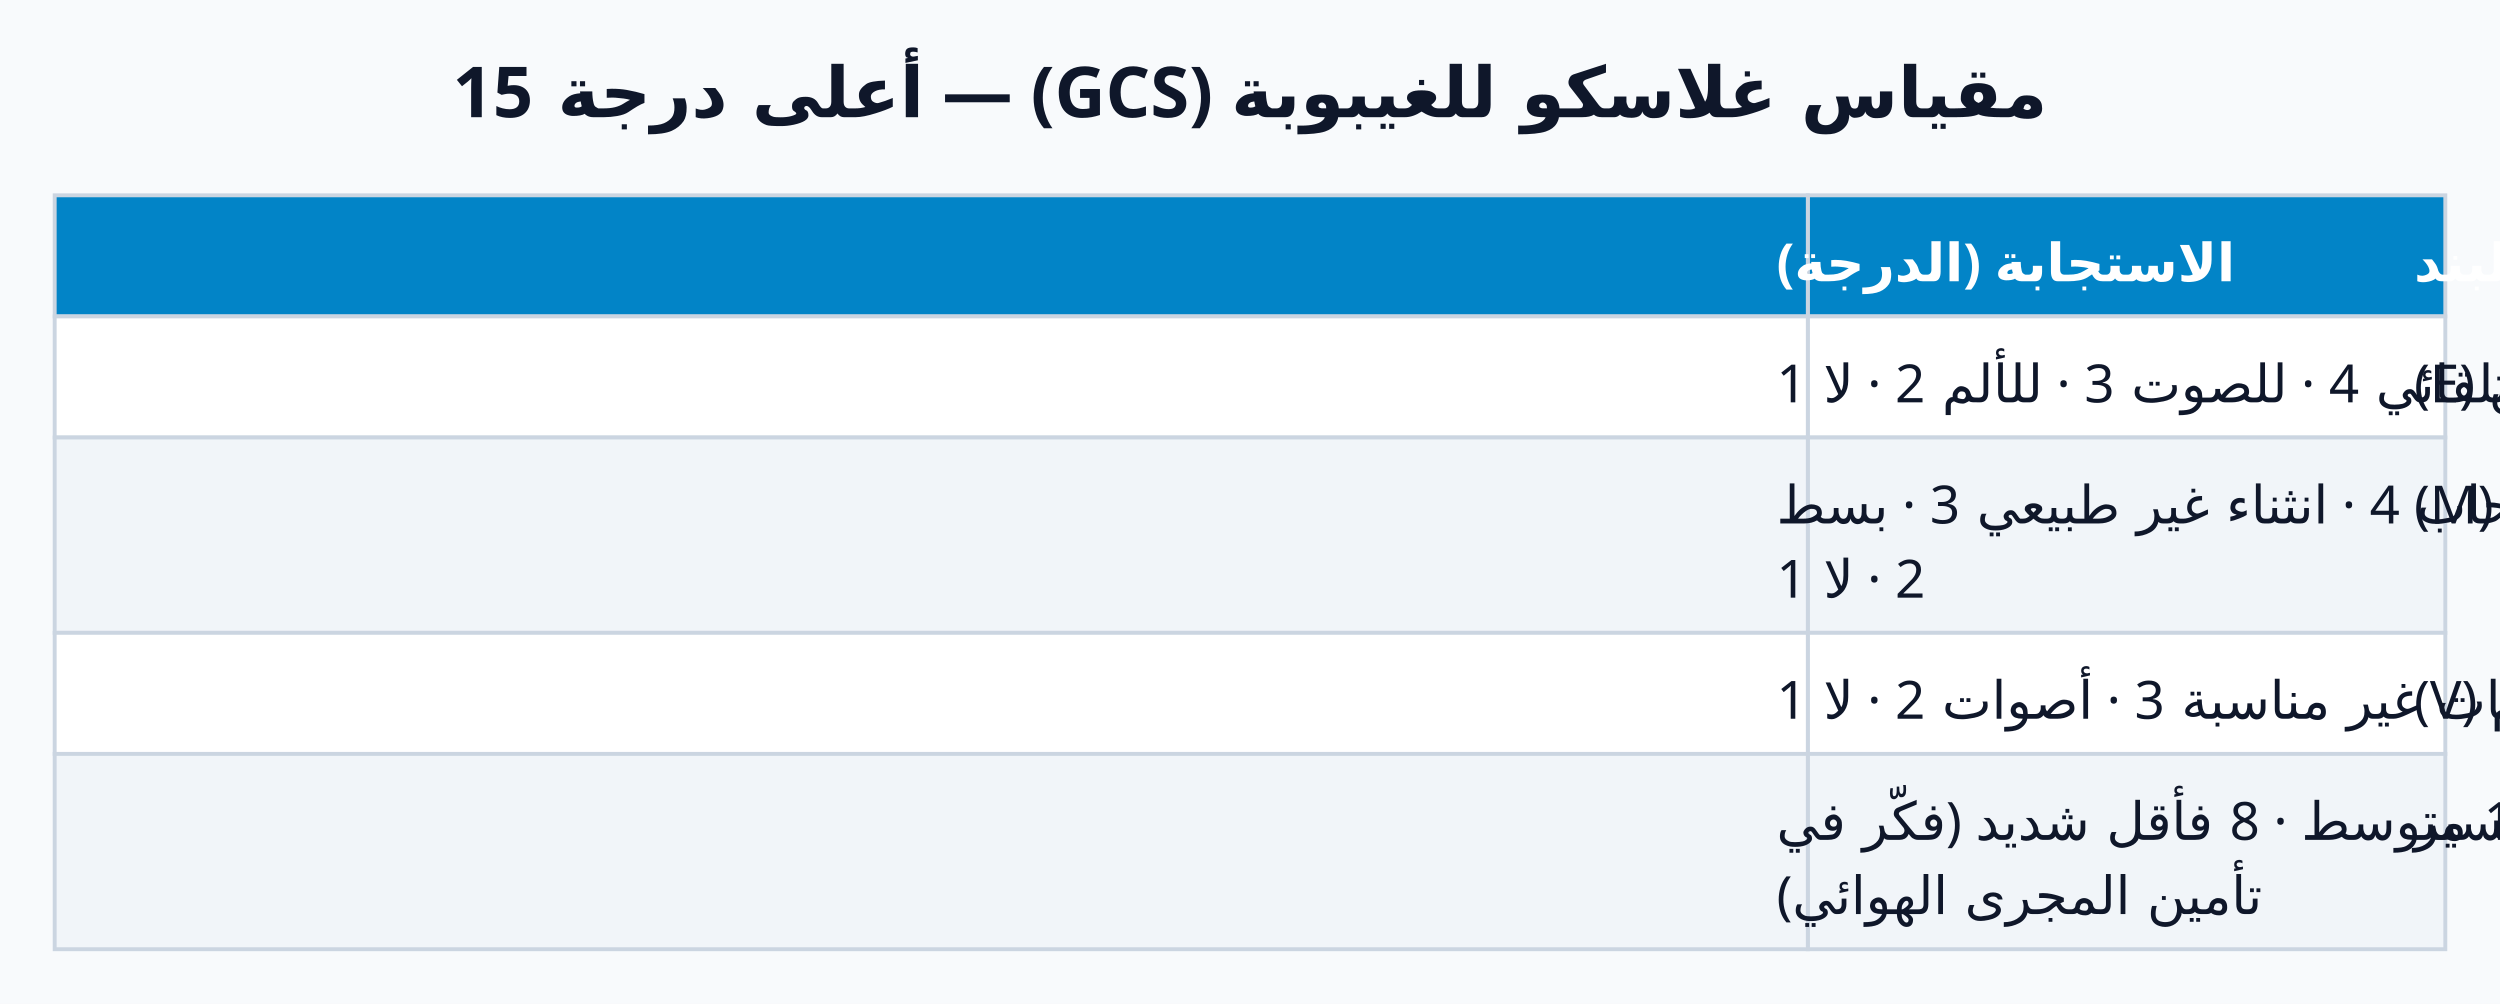
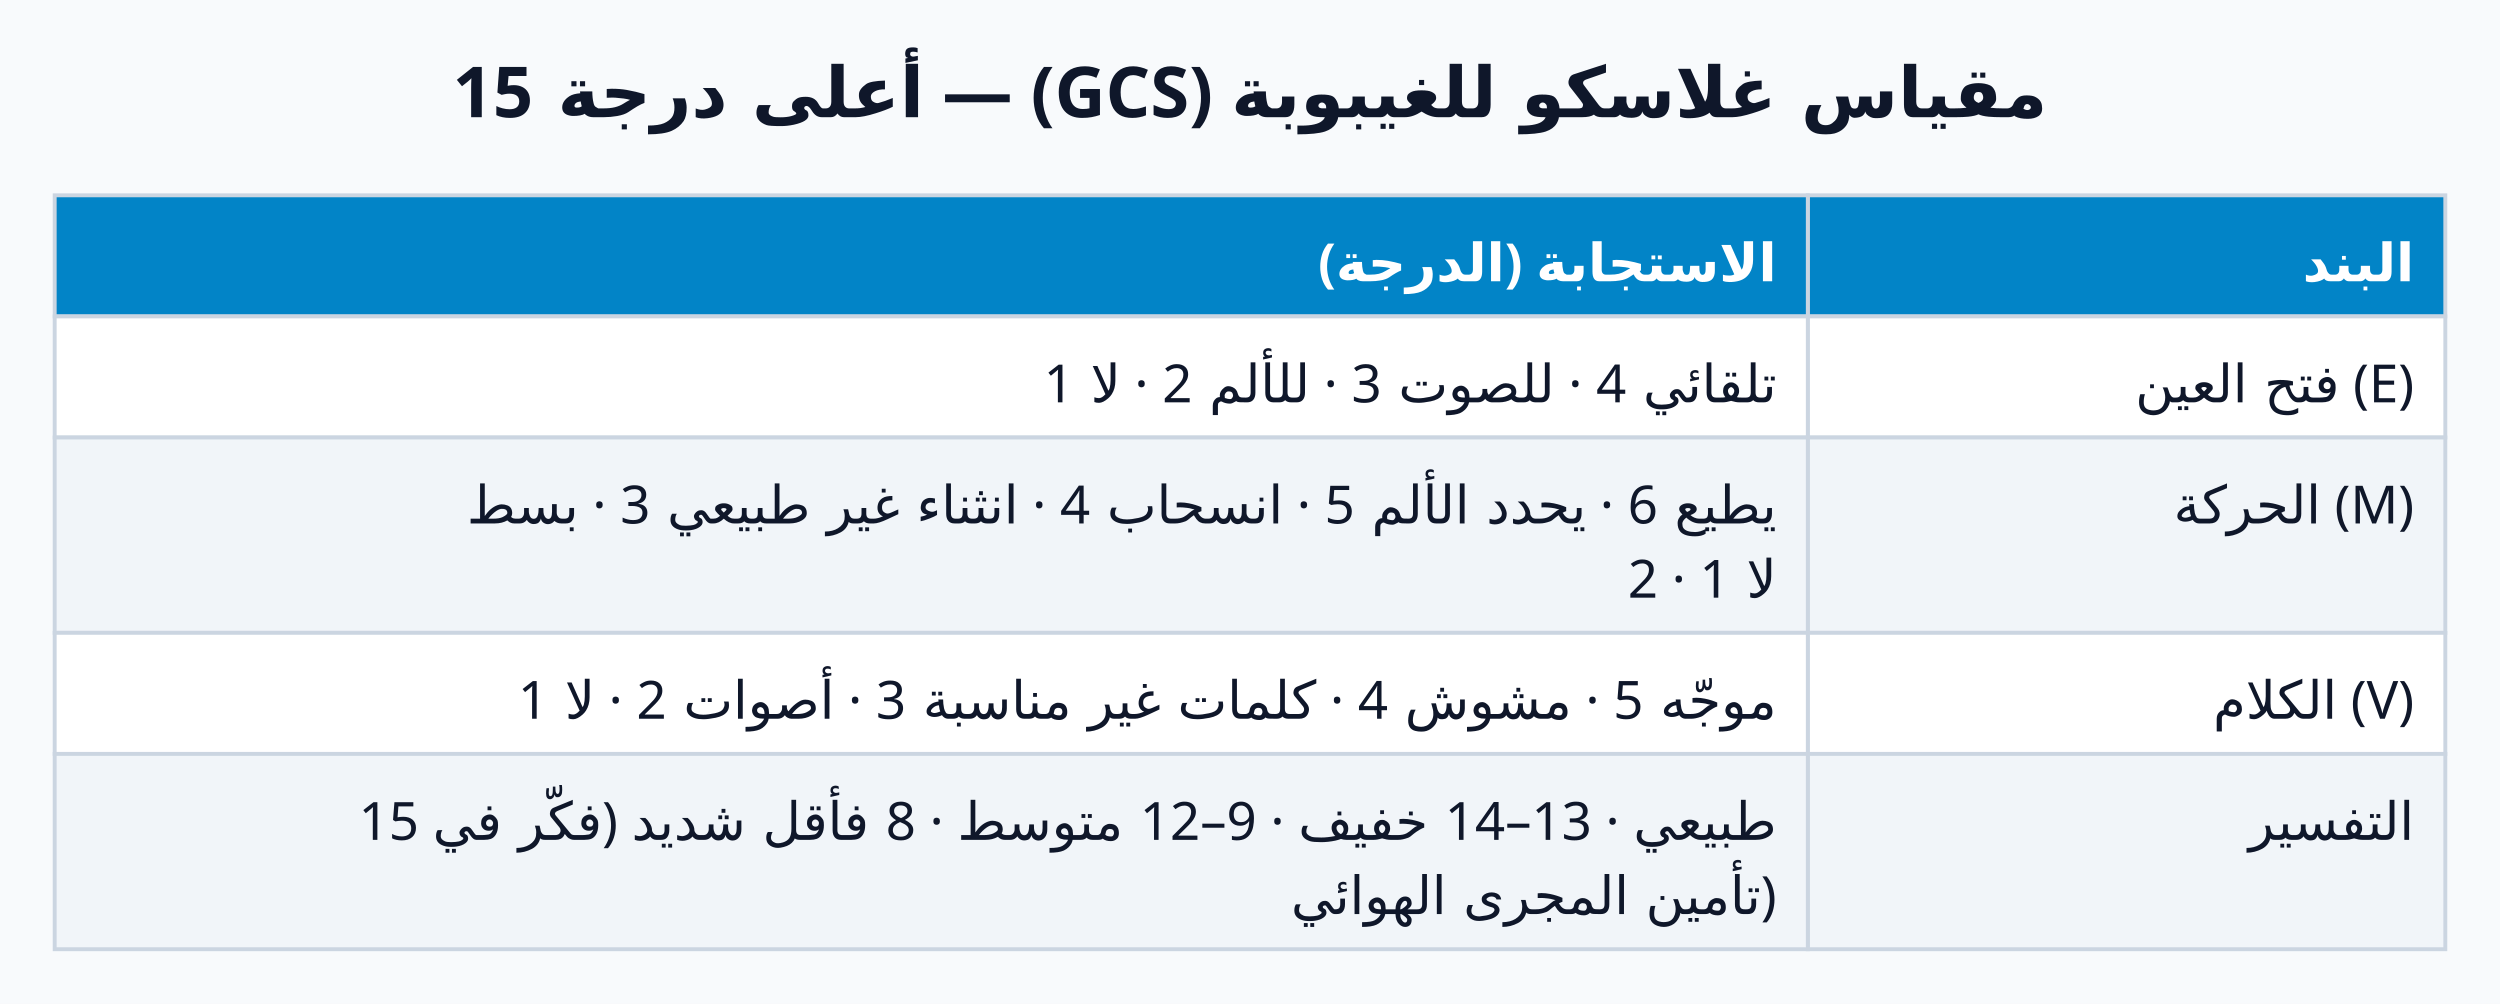
<svg xmlns="http://www.w3.org/2000/svg" viewBox="0 0 640 257" width="640" height="257" font-family="Cairo, Tahoma, sans-serif">
  <rect width="640" height="257" fill="#f8fafc" />
  <text x="320" y="30" text-anchor="middle" font-size="18" font-weight="700" fill="#0f172a" direction="rtl">مقياس غلاسكو للغيبوبة (GCS) — أعلى درجة 15</text>
  <rect x="462.8" y="50" width="163.2" height="31" fill="#0284c7" stroke="#cbd5e1" />
-   <text x="618" y="72" text-anchor="end" direction="rtl" font-size="13.5" font-weight="700" fill="#fff">البند</text>
+   <text x="618" y="72" text-anchor="end" font-size="13.5" font-weight="700" fill="#fff">البند</text>
  <rect x="14" y="50" width="448.8" height="31" fill="#0284c7" stroke="#cbd5e1" />
-   <text x="454.8" y="72" text-anchor="end" direction="rtl" font-size="13.5" font-weight="700" fill="#fff">الاستجابة (الدرجة)</text>
+   <text x="454.8" y="72" text-anchor="end" font-size="13.5" font-weight="700" fill="#fff">الاستجابة (الدرجة)</text>
  <rect x="462.8" y="81" width="163.2" height="31" fill="#ffffff" stroke="#cbd5e1" />
-   <text x="618" y="103" text-anchor="end" direction="rtl" font-size="13.5" font-weight="400" fill="#0f172a">فتح العين (E)</text>
+   <text x="618" y="103" text-anchor="end" font-size="13.5" font-weight="400" fill="#0f172a">فتح العين (E)</text>
  <rect x="14" y="81" width="448.8" height="31" fill="#ffffff" stroke="#cbd5e1" />
-   <text x="454.8" y="103" text-anchor="end" direction="rtl" font-size="13.5" font-weight="400" fill="#0f172a">تلقائي 4 · للصوت 3 · للألم 2 · لا 1</text>
+   <text x="454.8" y="103" text-anchor="end" font-size="13.5" font-weight="400" fill="#0f172a">تلقائي 4 · للصوت 3 · للألم 2 · لا 1</text>
  <rect x="462.8" y="112" width="163.2" height="50" fill="#f1f5f9" stroke="#cbd5e1" />
-   <text x="618" y="134" text-anchor="end" direction="rtl" font-size="13.5" font-weight="400" fill="#0f172a">الحركة (M)</text>
+   <text x="618" y="134" text-anchor="end" font-size="13.5" font-weight="400" fill="#0f172a">الحركة (M)</text>
  <rect x="14" y="112" width="448.8" height="50" fill="#f1f5f9" stroke="#cbd5e1" />
-   <text x="454.8" y="134" text-anchor="end" direction="rtl" font-size="13.5" font-weight="400" fill="#0f172a">يطيع 6 · يحدد الألم 5 · انسحاب 4 · انثناء غير طبيعي 3 · بسط</text>
-   <text x="454.8" y="153" text-anchor="end" direction="rtl" font-size="13.5" font-weight="400" fill="#0f172a">2 · لا 1</text>
+   <text x="454.8" y="134" text-anchor="end" font-size="13.5" font-weight="400" fill="#0f172a">يطيع 6 · يحدد الألم 5 · انسحاب 4 · انثناء غير طبيعي 3 · بسط</text>
+   <text x="454.8" y="153" text-anchor="end" font-size="13.5" font-weight="400" fill="#0f172a">2 · لا 1</text>
  <rect x="462.8" y="162" width="163.2" height="31" fill="#ffffff" stroke="#cbd5e1" />
-   <text x="618" y="184" text-anchor="end" direction="rtl" font-size="13.5" font-weight="400" fill="#0f172a">الكلام (V)</text>
+   <text x="618" y="184" text-anchor="end" font-size="13.5" font-weight="400" fill="#0f172a">الكلام (V)</text>
  <rect x="14" y="162" width="448.8" height="31" fill="#ffffff" stroke="#cbd5e1" />
-   <text x="454.8" y="184" text-anchor="end" direction="rtl" font-size="13.5" font-weight="400" fill="#0f172a">موجّه 5 · مشوش 4 · كلمات غير مناسبة 3 · أصوات 2 · لا 1</text>
+   <text x="454.8" y="184" text-anchor="end" font-size="13.5" font-weight="400" fill="#0f172a">موجّه 5 · مشوش 4 · كلمات غير مناسبة 3 · أصوات 2 · لا 1</text>
  <rect x="462.8" y="193" width="163.2" height="50" fill="#f1f5f9" stroke="#cbd5e1" />
-   <text x="618" y="215" text-anchor="end" direction="rtl" font-size="13.5" font-weight="400" fill="#0f172a">التفسير</text>
+   <text x="618" y="215" text-anchor="end" font-size="13.5" font-weight="400" fill="#0f172a">التفسير</text>
  <rect x="14" y="193" width="448.8" height="50" fill="#f1f5f9" stroke="#cbd5e1" />
-   <text x="454.8" y="215" text-anchor="end" direction="rtl" font-size="13.5" font-weight="400" fill="#0f172a">15 طبيعي · 13–14 خفيف · 9–12 متوسط · 8 فأقل شديد (فكّر في</text>
-   <text x="454.8" y="234" text-anchor="end" direction="rtl" font-size="13.5" font-weight="400" fill="#0f172a">تأمين المجرى الهوائي)</text>
+   <text x="454.8" y="215" text-anchor="end" font-size="13.5" font-weight="400" fill="#0f172a">15 طبيعي · 13–14 خفيف · 9–12 متوسط · 8 فأقل شديد (فكّر في</text>
+   <text x="454.8" y="234" text-anchor="end" font-size="13.5" font-weight="400" fill="#0f172a">تأمين المجرى الهوائي)</text>
</svg>
